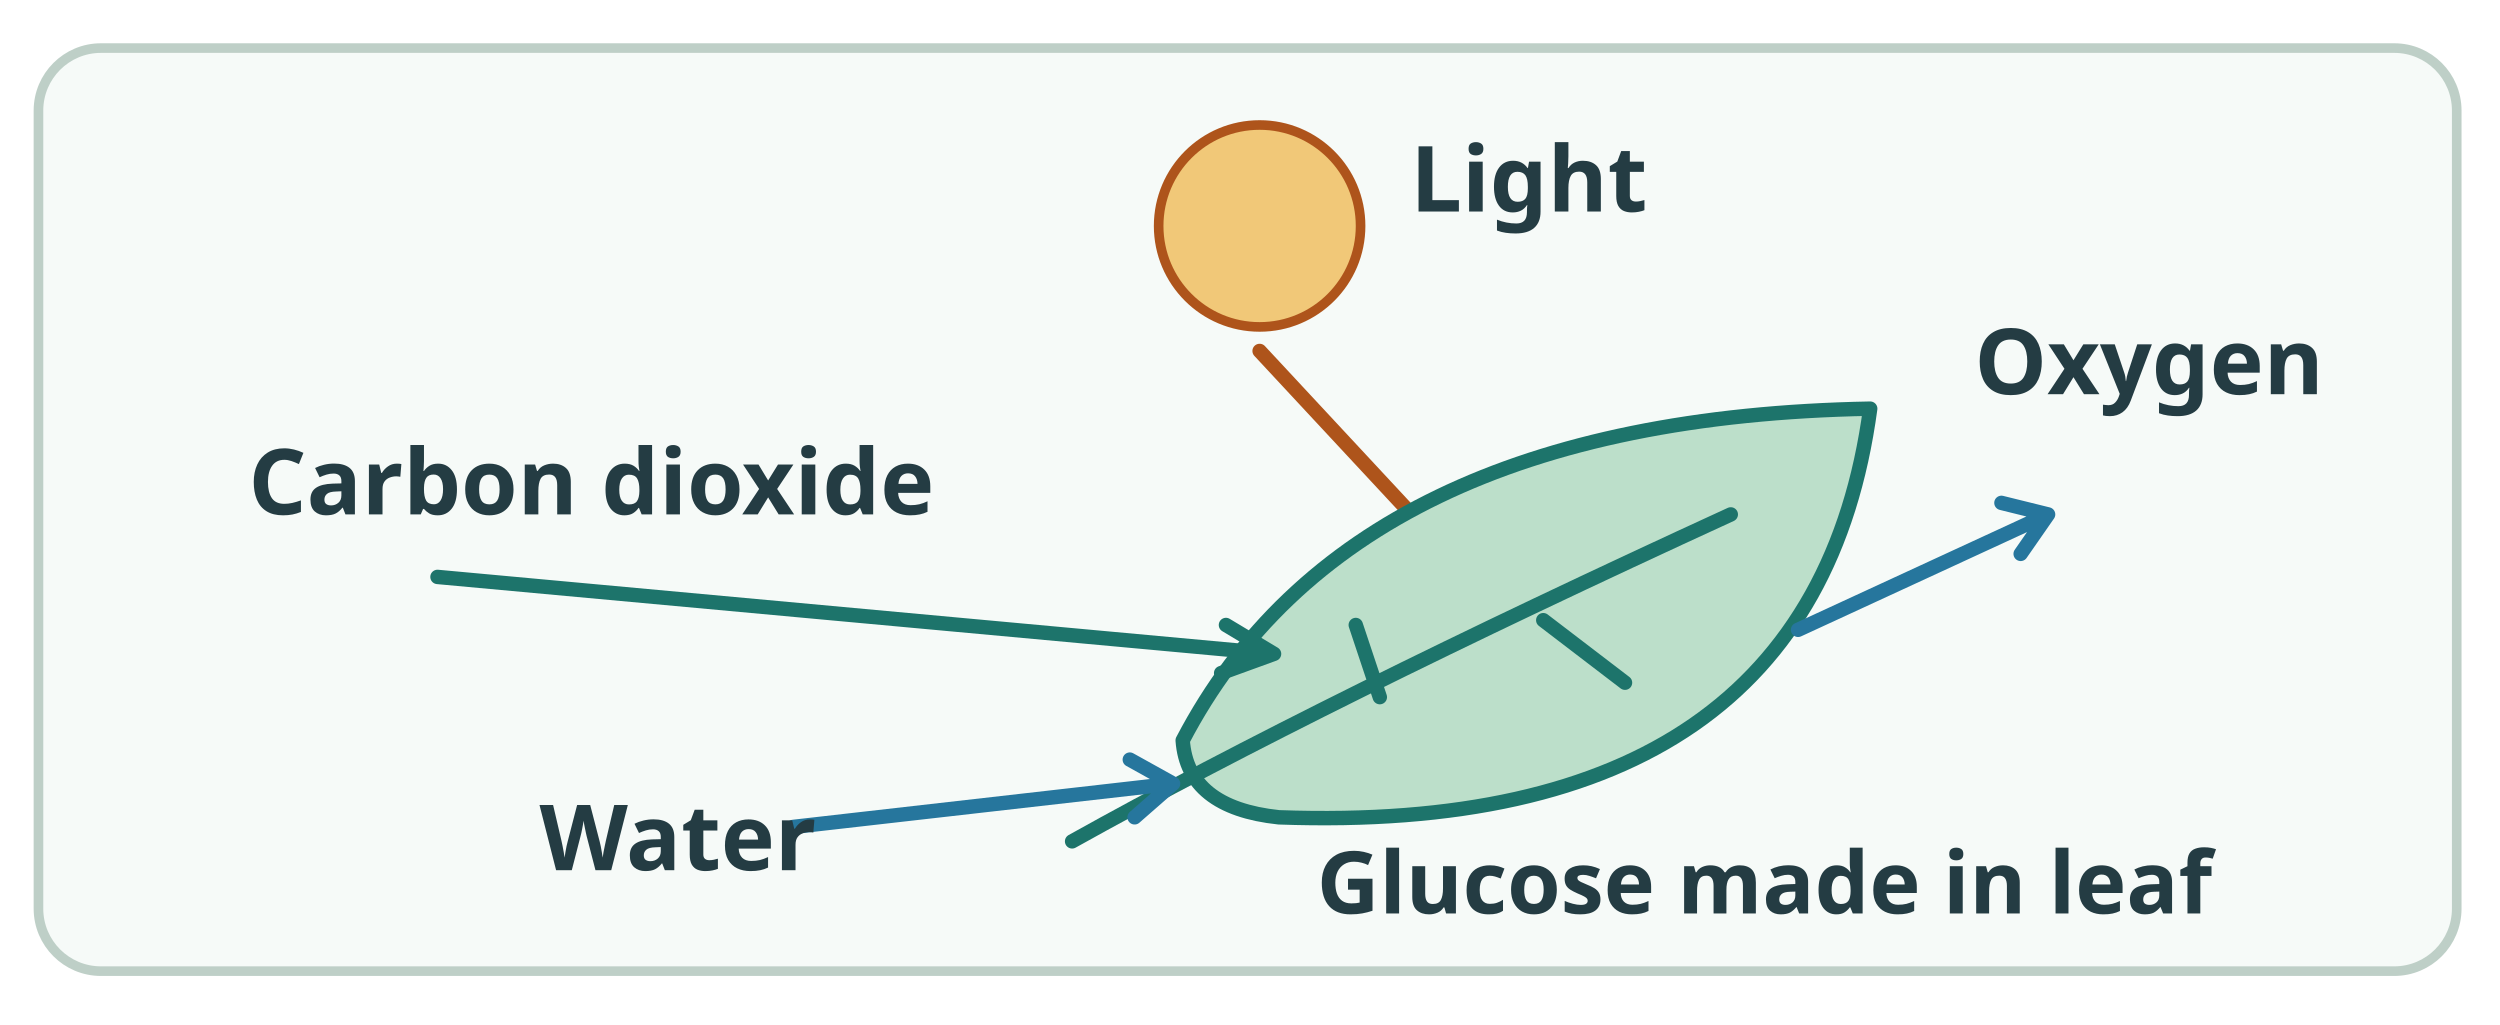
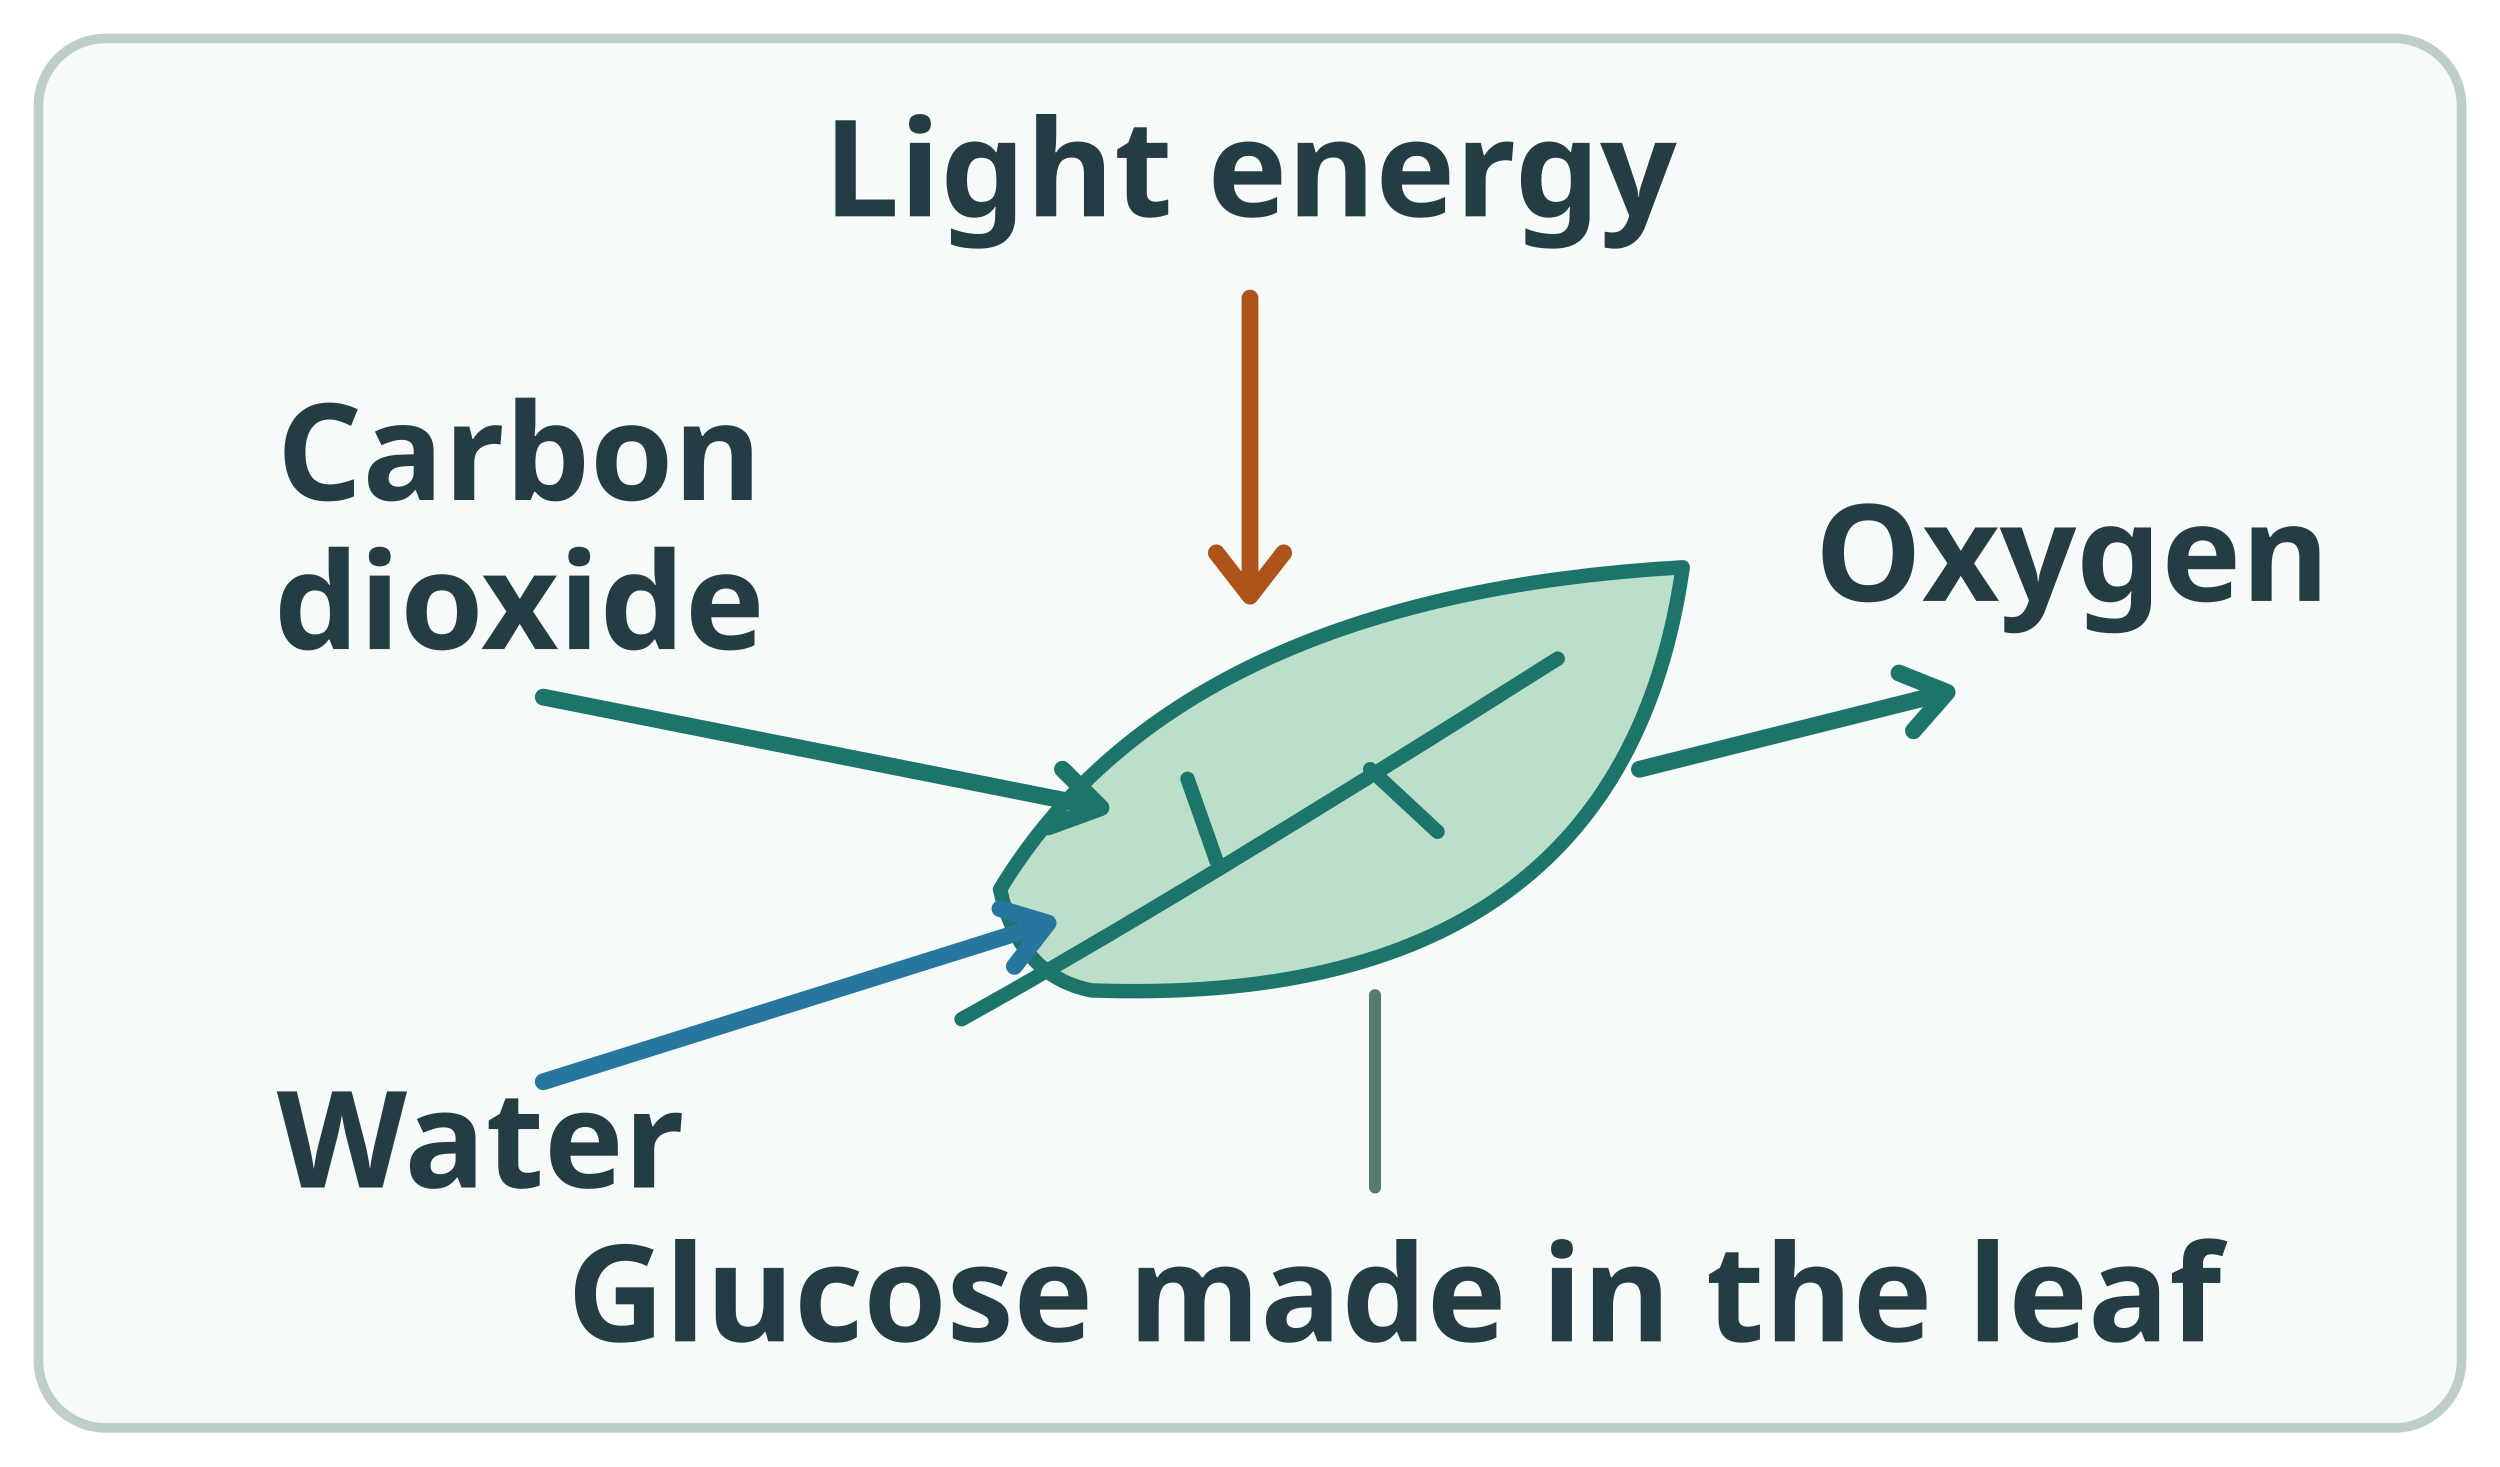
- <svg xmlns="http://www.w3.org/2000/svg" viewBox="0 0 520 213" font-family="system-ui, sans-serif" fill="#243c43" stroke-linecap="round" stroke-linejoin="round">
-   <rect x="8" y="10" width="503" height="192" rx="13" fill="#f6faf8" stroke="#becfc7" stroke-width="2" />
-   <ellipse cx="262" cy="47" rx="21" ry="21" fill="#f1c878" stroke="#ae541b" stroke-width="2" />
-   <path d="M262 73 L302 116 M291 112 L302 116 L298 105" fill="none" stroke="#ae541b" stroke-width="3" />
-   <path d="M246 154Q281 87 389 85Q377 174 266 170Q247 168 246 154Z" fill="#bcdfca" stroke="#1d746b" stroke-width="3" />
-   <path d="M223 175Q275 146 360 107 M287 145L282 130 M321 129L338 142" fill="none" stroke="#1d746b" stroke-width="3" />
-   <path d="M91 120 L265 136 M255 130 L265 136 L254 140" fill="none" stroke="#1d746b" stroke-width="3" />
-   <path d="M165 172 L244 163 M235 158 L244 163 L236 170" fill="none" stroke="#26769d" stroke-width="3" />
-   <path d="M374 131 L426 107 M416.3 104.6 L426 107 L420.3 115.2" fill="none" stroke="#26769d" stroke-width="3" />
-   <text x="123" y="107" text-anchor="middle" font-size="19" font-weight="650">Carbon dioxide</text>
-   <text x="141" y="181" text-anchor="middle" font-size="19" font-weight="650">Water</text>
-   <text x="447" y="82" text-anchor="middle" font-size="19" font-weight="650">Oxygen</text>
-   <text x="318" y="44" text-anchor="middle" font-size="19" font-weight="650">Light</text>
-   <text x="367" y="190" text-anchor="middle" font-size="18" font-weight="650">Glucose made in leaf</text>
+ <svg xmlns="http://www.w3.org/2000/svg" viewBox="0 0 520 305" font-family="system-ui, sans-serif" fill="#243c43" stroke-linecap="round" stroke-linejoin="round">
+   <rect x="8" y="8" width="504" height="289" rx="14" fill="#f6faf8" stroke="#becfc7" stroke-width="2" />
+   <path d="M208 185Q245 124 350 118Q337 210 227 206Q212 203 208 185Z" fill="#bcdfca" stroke="#1d746b" stroke-width="3" />
+   <path d="M200 212Q245 187 324 137M253 179l-6-17M285 160l14 13" fill="none" stroke="#1d746b" stroke-width="3" />
+   <g fill="none" stroke-width="3.5">
+     <path d="M260 62v62m-7-9 7 9 7-9" stroke="#ae541b" />
+     <path d="M113 145l116 23m-8-8 8 8-11 4" stroke="#1d746b" />
+     <path d="M113 225l105-33m-10-3 10 3-7 9" stroke="#26769d" />
+     <path d="M341 160l64-16m-10-4 10 4-7 8" stroke="#1d746b" />
+     <path d="M286 247v-40" stroke="#567a6d" stroke-width="2.5" />
+   </g>
+   <g text-anchor="middle" font-size="28" font-weight="650">
+     <text x="260" y="45">Light energy</text>
+     <text x="108" y="104">Carbon<tspan x="108" dy="31">dioxide</tspan>
+     </text>
+     <text x="100" y="247">Water</text>
+     <text x="431" y="125">Oxygen</text>
+     <text x="290" y="279">Glucose made in the leaf</text>
+   </g>
</svg>
